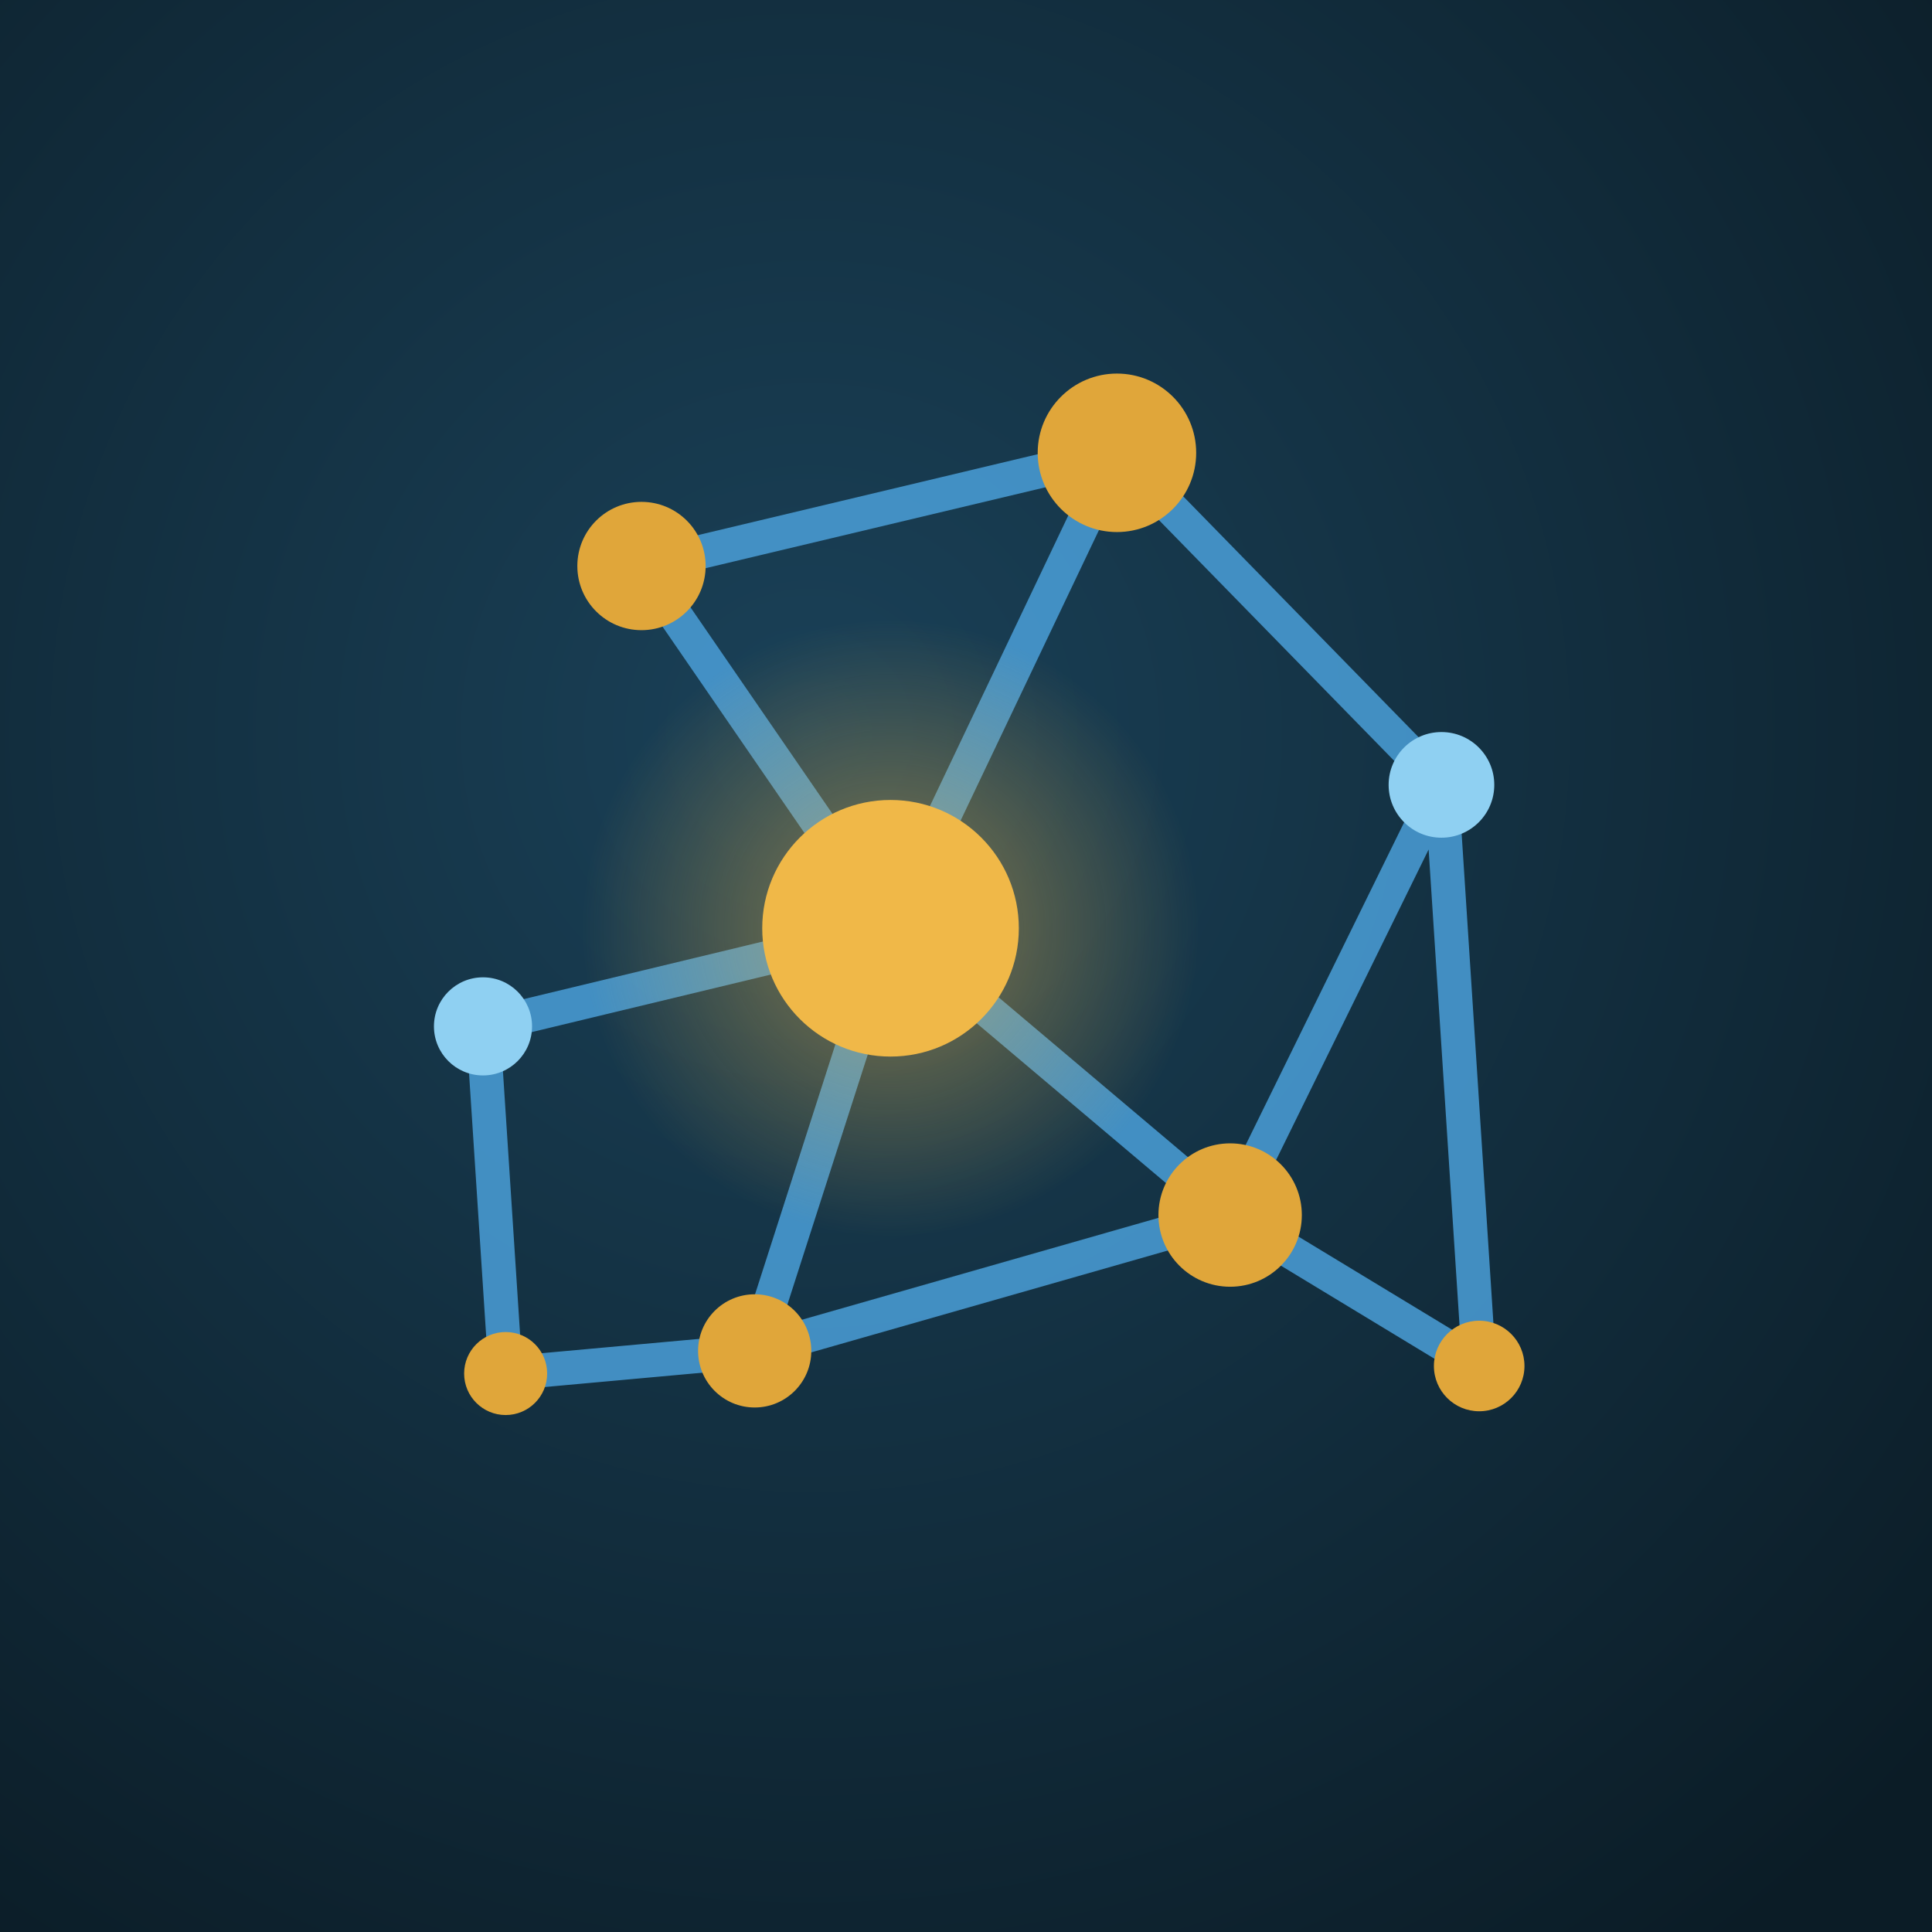
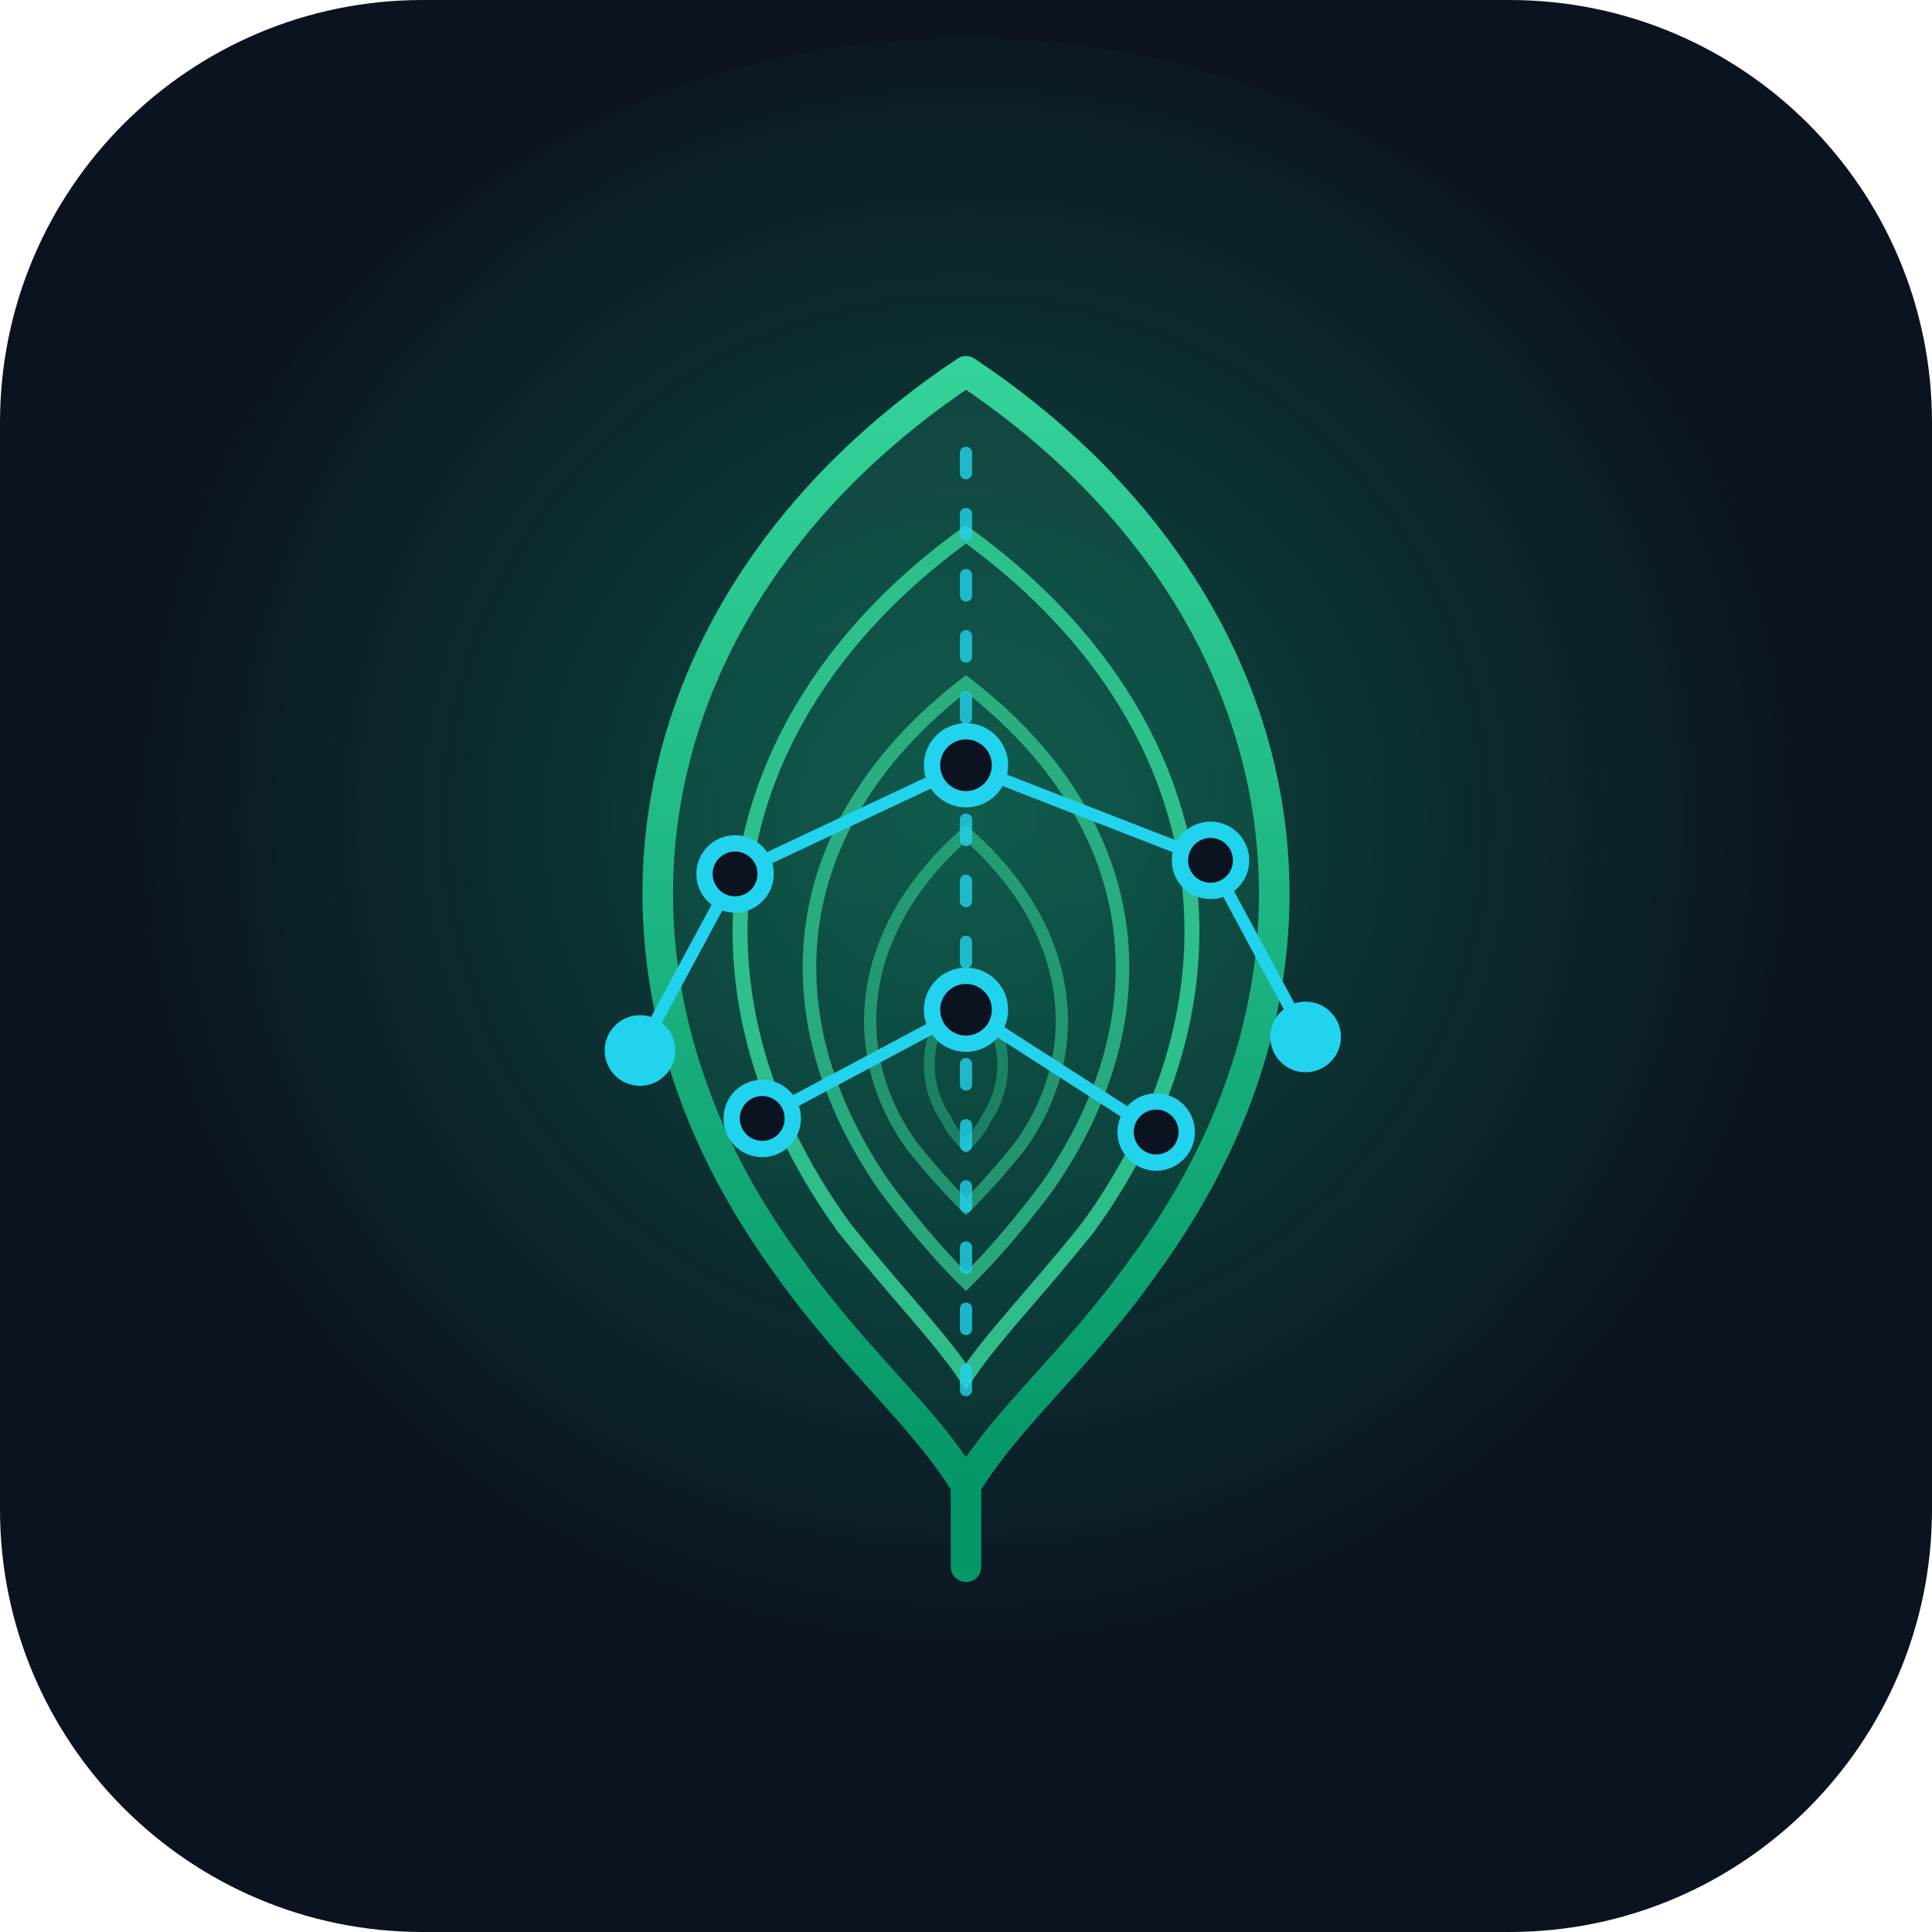
- <svg xmlns="http://www.w3.org/2000/svg" viewBox="0 0 512 512" width="512" height="512">
+ <svg xmlns="http://www.w3.org/2000/svg" viewBox="0 0 512 512" width="512" height="512" role="img" aria-label="EG Agro">
  <defs>
-     <radialGradient id="bg" cx="42%" cy="38%" r="78%">
-       <stop offset="0" stop-color="#1A4158" />
-       <stop offset="1" stop-color="#0B1C26" />
-     </radialGradient>
-     <radialGradient id="glow" cx="50%" cy="50%" r="50%">
-       <stop offset="0" stop-color="#F0B848" stop-opacity=".5" />
-       <stop offset="1" stop-color="#F0B848" stop-opacity="0" />
+     <linearGradient id="hoja" x1="0" y1="0" x2="0" y2="1">
+       <stop offset="0" stop-color="#34D399" />
+       <stop offset="1" stop-color="#059669" />
+     </linearGradient>
+     <radialGradient id="glow" cx="0.5" cy="0.45" r="0.5">
+       <stop offset="0" stop-color="#10B981" stop-opacity="0.35" />
+       <stop offset="1" stop-color="#10B981" stop-opacity="0" />
    </radialGradient>
  </defs>
-   <rect width="512" height="512" fill="url(#bg)" />
-   <path d="M170 150 L296 120 M170 150 L236 246 M296 120 L236 246 M296 120 L382 208 M382 208 L326 322 M236 246 L128 272 M236 246 L326 322 M236 246 L200 358 M128 272 L134 364 M326 322 L392 362 M200 358 L134 364 M200 358 L326 322 M382 208 L392 362" stroke="#4A9FD8" stroke-width="9" stroke-linecap="round" fill="none" opacity=".85" />
-   <circle cx="236" cy="246" r="82" fill="url(#glow)" />
-   <circle cx="170" cy="150" r="17" fill="#E0A63A" />
-   <circle cx="296" cy="120" r="21" fill="#E0A63A" />
-   <circle cx="382" cy="208" r="14" fill="#8FD0F2" />
-   <circle cx="128" cy="272" r="13" fill="#8FD0F2" />
-   <circle cx="326" cy="322" r="19" fill="#E0A63A" />
-   <circle cx="200" cy="358" r="15" fill="#E0A63A" />
-   <circle cx="392" cy="362" r="12" fill="#E0A63A" />
-   <circle cx="134" cy="364" r="11" fill="#E0A63A" />
-   <circle cx="236" cy="246" r="34" fill="#F0B848" />
+   <rect width="512" height="512" rx="112" fill="#0B1220" />
+   <circle cx="256" cy="240" r="230" fill="url(#glow)" />
+   <g transform="translate(76 66) scale(1.8)">
+     <path d="M100 18 C148 50 160 104 126 150 C116 164 106 172 100 182 C94 172 84 164 74 150 C40 104 52 50 100 18 Z" fill="url(#hoja)" fill-opacity="0.14" stroke="url(#hoja)" stroke-width="4.5" stroke-linejoin="round" />
+     <g fill="none" stroke="#34D399" stroke-linecap="round">
+       <path d="M100 42 C136 68 144 108 118 144 C110 154 104 160 100 166 C96 160 90 154 82 144 C56 108 64 68 100 42 Z" stroke-width="2.2" opacity="0.85" />
+       <path d="M100 64 C126 84 130 112 112 138 C106 146 102 150 100 152 C98 150 94 146 88 138 C70 112 74 84 100 64 Z" stroke-width="2" opacity="0.7" />
+       <path d="M100 86 C116 100 118 118 108 132 C104 137 101 140 100 141 C99 140 96 137 92 132 C82 118 84 100 100 86 Z" stroke-width="1.8" opacity="0.55" />
+       <path d="M100 108 C106 114 107 122 103 128 C102 130 101 131 100 132 C99 131 98 130 97 128 C93 122 94 114 100 108 Z" stroke-width="1.6" opacity="0.4" />
+     </g>
+     <g fill="none" stroke="#22D3EE" stroke-width="1.8" stroke-linecap="round">
+       <path d="M100 30 V170" stroke-dasharray="3 6" opacity="0.8" />
+       <path d="M100 76 L136 90 M100 76 L66 92 M100 112 L128 130 M100 112 L70 128 M66 92 L52 118 M136 90 L150 116" />
+     </g>
+     <g fill="#0B1220" stroke="#22D3EE" stroke-width="2.4">
+       <circle cx="100" cy="76" r="5" />
+       <circle cx="100" cy="112" r="5" />
+       <circle cx="136" cy="90" r="4.5" />
+       <circle cx="66" cy="92" r="4.5" />
+       <circle cx="128" cy="130" r="4.5" />
+       <circle cx="70" cy="128" r="4.5" />
+       <circle cx="52" cy="118" r="4" fill="#22D3EE" />
+       <circle cx="150" cy="116" r="4" fill="#22D3EE" />
+     </g>
+     <path d="M100 182 L100 194" stroke="#059669" stroke-width="4.5" stroke-linecap="round" />
+   </g>
</svg>
